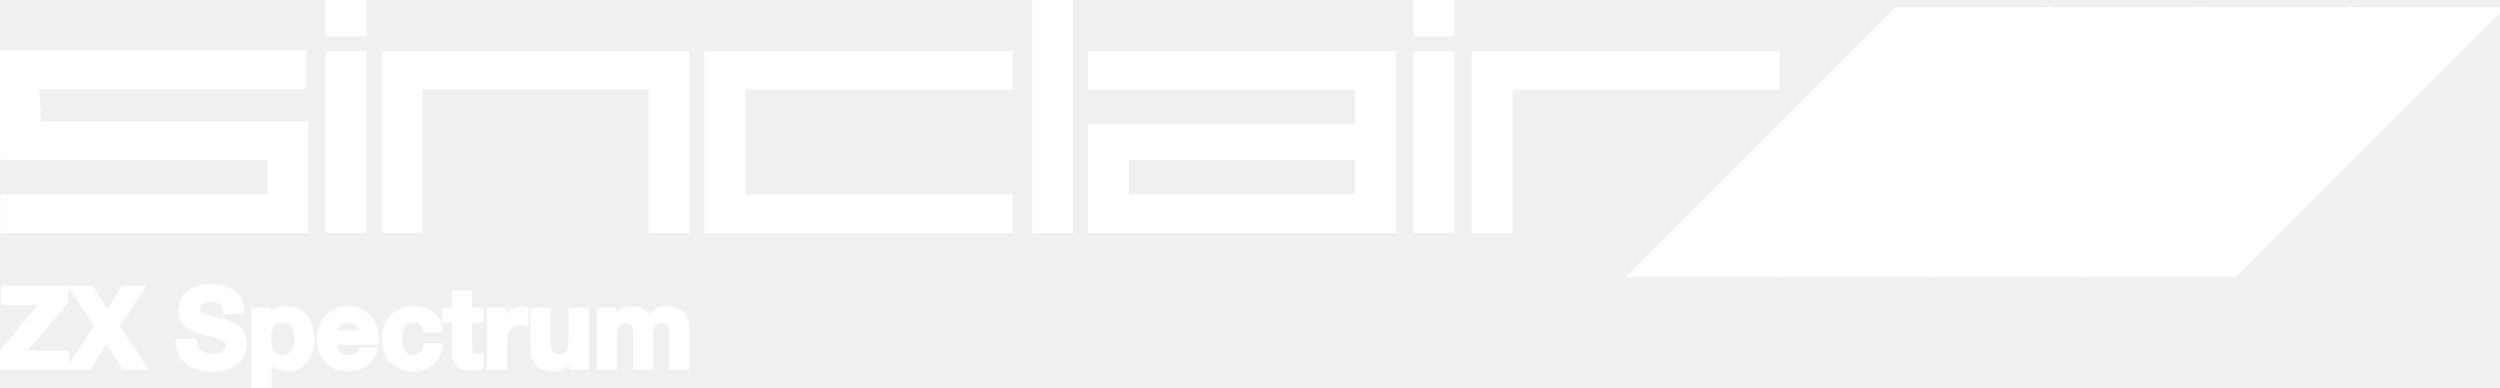
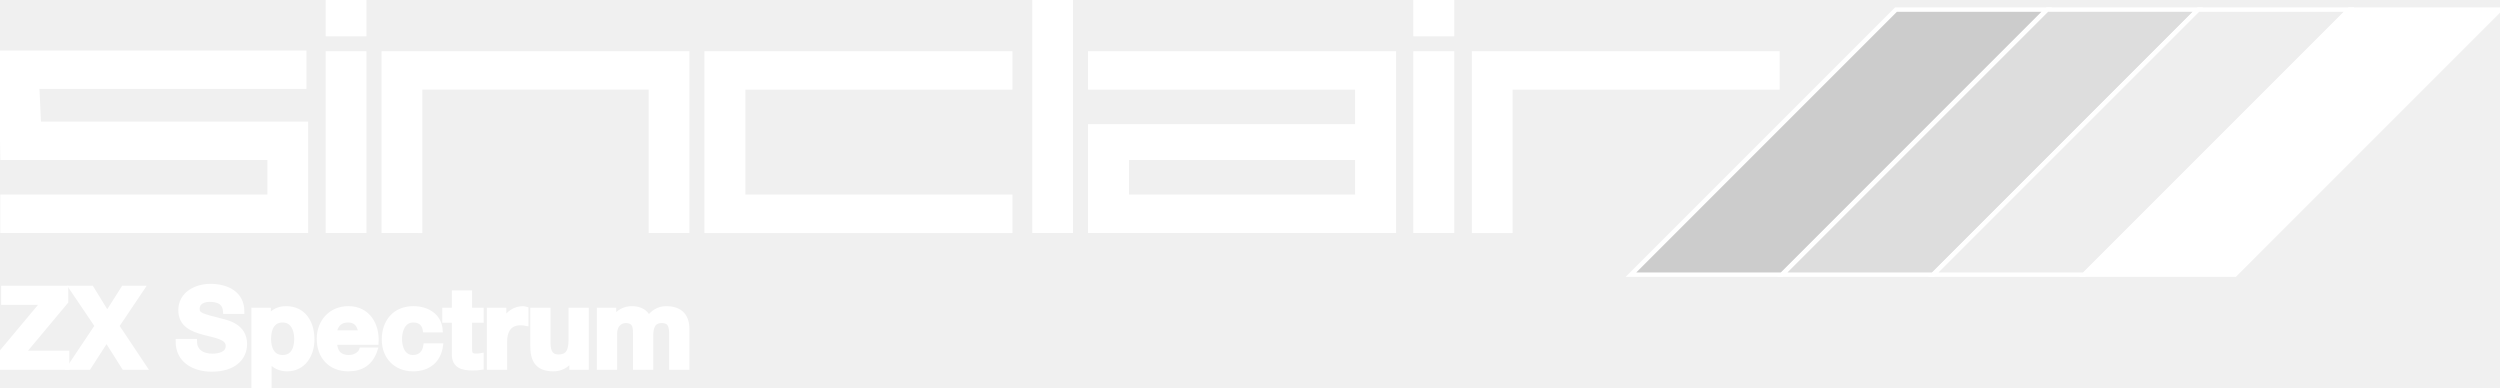
<svg xmlns="http://www.w3.org/2000/svg" version="1.1" id="Ebene_1" x="0px" y="0px" width="566.929px" height="87.964px" viewBox="0 0 566.929 87.964" enable-background="new 0 0 566.929 87.964">
  <g id="g3" style="fill:#ffffff;fill-opacity:1;stroke:#ffffff;stroke-opacity:1">
    <path d="M0.566,52.343v-7.735h60.565v-8.827H0.566l-0.381-23.82h68.81v7.714H8.429l0.381,8.394h60.564v24.276H0.566V52.343z" id="path5" style="fill-opacity: 1; stroke: rgb(255, 255, 255); stroke-opacity: 1;" />
    <path d="M74.357,52.343v-40.23h8.244v40.23H74.357L74.357,52.343z" id="path7" style="fill-opacity: 1; stroke: rgb(255, 255, 255); stroke-opacity: 1;" />
    <path d="M87.026,52.343v-40.23h68.81v40.23h-8.244V19.826H95.269v32.52L87.026,52.343L87.026,52.343L87.026,52.343z" id="path9" style="fill-opacity: 1; stroke: rgb(255, 255, 255); stroke-opacity: 1;" />
    <path d="M160.237,52.343v-40.23h68.86v7.714h-60.564v24.782h60.564v7.739h-68.86V52.343z" id="path11" style="fill-opacity: 1; stroke: rgb(255, 255, 255); stroke-opacity: 1;" />
    <path d="M234.583,52.343V0h8.246v52.345h-8.246V52.343z" id="path13" style="fill-opacity: 1; stroke: rgb(255, 255, 255); stroke-opacity: 1;" />
    <path d="M320.994,52.343v-40.23h8.295v40.23H320.994L320.994,52.343z" id="path15" style="fill-opacity: 1; stroke: rgb(255, 255, 255); stroke-opacity: 1;" />
    <path d="M334.271,52.343v-40.23h68.807v7.714h-60.563v32.521h-8.244V52.343L334.271,52.343z" id="path17" style="fill-opacity: 1; stroke: rgb(255, 255, 255); stroke-opacity: 1;" />
    <path d="M247.228,12.113v7.714h60.564v8.824h-60.564v23.694h68.861V12.113H247.228z M307.792,44.609h-52.271v-8.827h52.271V44.609z   " id="path19" style="fill-opacity: 1; stroke: rgb(255, 255, 255); stroke-opacity: 1;" />
    <path d="M74.357,7.739V0h8.244v7.739H74.357L74.357,7.739z" id="path21" style="fill-opacity: 1; stroke: rgb(255, 255, 255); stroke-opacity: 1;" />
    <path d="M320.994,7.739V0h8.295v7.739H320.994L320.994,7.739z" id="path23" style="fill-opacity: 1; stroke: rgb(255, 255, 255); stroke-opacity: 1;" />
    <g id="g25" style="fill:#ffffff;fill-opacity:1;stroke:#ffffff;stroke-opacity:1">
      <path d="M0,80.22l9.688-11.586H0.76v-3.336h14.215v3.136L5.287,80.02h9.941v3.338H0L0,80.22L0,80.22z" id="path27" style="fill-opacity: 1; stroke: rgb(255, 255, 255); stroke-opacity: 1;" />
      <path d="M21.985,73.897l-5.819-8.601h4.604l3.542,5.768l3.668-5.768h4.351l-5.792,8.625l6.298,9.436h-4.73L24.16,77.11    l-4.022,6.247h-4.479L21.985,73.897z" id="path29" style="fill-opacity: 1; stroke: rgb(255, 255, 255); stroke-opacity: 1;" />
      <path d="M44.172,77.365c0,2.402,1.871,3.338,3.996,3.338c1.393,0,3.519-0.404,3.519-2.252c0-1.947-2.707-2.275-5.363-2.984    c-2.681-0.709-5.388-1.745-5.388-5.137c0-3.693,3.491-5.463,6.754-5.463c3.769,0,7.235,1.643,7.235,5.818H51.08    c-0.126-2.176-1.67-2.73-3.566-2.73c-1.266,0-2.732,0.531-2.732,2.049c0,1.393,0.861,1.567,5.389,2.731    c1.315,0.329,5.362,1.163,5.362,5.261c0,3.313-2.605,5.793-7.513,5.793c-3.997,0-7.741-1.974-7.69-6.424H44.172L44.172,77.365z" id="path31" style="fill-opacity: 1; stroke: rgb(255, 255, 255); stroke-opacity: 1;" />
      <path d="M57.503,70.281h3.416v1.67h0.052c0.858-1.391,2.275-2.023,3.895-2.023c4.099,0,5.944,3.313,5.944,7.031    c0,3.492-1.922,6.754-5.742,6.754c-1.569,0-3.061-0.684-3.921-1.973h-0.051v6.225h-3.593V70.281L57.503,70.281z M67.218,76.857    c0-2.074-0.835-4.225-3.138-4.225c-2.353,0-3.11,2.101-3.11,4.225c0,2.125,0.809,4.148,3.137,4.148    C66.458,81.005,67.218,78.983,67.218,76.857z" id="path33" style="fill-opacity: 1; stroke: rgb(255, 255, 255); stroke-opacity: 1;" />
      <path d="M75.922,77.691c0.101,2.277,1.214,3.314,3.212,3.314c1.441,0,2.605-0.885,2.833-1.694h3.161    c-1.012,3.085-3.161,4.399-6.121,4.399c-4.124,0-6.678-2.832-6.678-6.881c0-3.922,2.708-6.906,6.678-6.906    c4.451,0,6.603,3.746,6.35,7.767L75.922,77.691L75.922,77.691z M81.764,75.416c-0.328-1.822-1.113-2.781-2.858-2.781    c-2.277,0-2.935,1.769-2.985,2.781H81.764z" id="path35" style="fill-opacity: 1; stroke: rgb(255, 255, 255); stroke-opacity: 1;" />
      <path d="M96.387,74.884c-0.229-1.467-1.164-2.25-2.657-2.25c-2.302,0-3.062,2.326-3.062,4.248c0,1.873,0.733,4.123,2.985,4.123    c1.669,0,2.63-1.062,2.858-2.653h3.464c-0.455,3.464-2.858,5.36-6.298,5.36c-3.946,0-6.604-2.781-6.604-6.703    c0-4.072,2.428-7.084,6.678-7.084c3.088,0,5.92,1.619,6.147,4.961L96.387,74.884L96.387,74.884z" id="path37" style="fill-opacity: 1; stroke: rgb(255, 255, 255); stroke-opacity: 1;" />
      <path d="M106.558,70.281h2.63v2.403h-2.63v6.476c0,1.215,0.303,1.52,1.517,1.52c0.38,0,0.734-0.025,1.113-0.104v2.807    c-0.606,0.104-1.391,0.129-2.099,0.129c-2.201,0-4.123-0.508-4.123-3.112v-7.714h-2.177v-2.404h2.177v-3.922h3.592V70.281    L106.558,70.281z" id="path39" style="fill-opacity: 1; stroke: rgb(255, 255, 255); stroke-opacity: 1;" />
      <path d="M110.909,70.281h3.415v2.43h0.051c0.657-1.646,2.429-2.783,4.175-2.783c0.253,0,0.556,0.05,0.784,0.129v3.337    c-0.33-0.075-0.859-0.126-1.29-0.126c-2.63,0-3.542,1.896-3.542,4.197v5.895h-3.592L110.909,70.281L110.909,70.281z" id="path41" style="fill-opacity: 1; stroke: rgb(255, 255, 255); stroke-opacity: 1;" />
      <path d="M133.018,83.358h-3.416v-1.821h-0.076c-0.911,1.467-2.479,2.176-3.997,2.176c-3.82,0-4.782-2.148-4.782-5.387v-8.045    h3.594v7.387c0,2.149,0.632,3.213,2.301,3.213c1.949,0,2.783-1.088,2.783-3.744v-6.855h3.592L133.018,83.358L133.018,83.358z" id="path43" style="fill-opacity: 1; stroke: rgb(255, 255, 255); stroke-opacity: 1;" />
      <path d="M135.852,70.281h3.391v1.771h0.05c0.937-1.344,2.302-2.127,3.997-2.127c1.645,0,3.111,0.607,3.82,2.178    c0.759-1.141,2.125-2.178,3.946-2.178c2.783,0,4.782,1.289,4.782,4.681v8.752h-3.593v-7.412c0-1.743-0.15-3.187-2.2-3.187    c-2.024,0-2.404,1.67-2.404,3.313v7.286h-3.592v-7.335c0-1.52,0.101-3.264-2.177-3.264c-0.708,0-2.428,0.455-2.428,3.011v7.588    h-3.592L135.852,70.281L135.852,70.281z" id="path45" style="fill-opacity: 1; stroke: rgb(255, 255, 255); stroke-opacity: 1;" />
    </g>
    <g id="g47" style="fill:#ffffff;fill-opacity:1;stroke:#ffffff;stroke-opacity:1">
-       <polygon points="429.958,2.173 369.855,62.285 404.062,62.285 464.167,2.173   " id="polygon49" style="fill-opacity: 1; stroke: rgb(255, 255, 255); stroke-opacity: 1;" />
-       <polygon points="464.244,2.173 404.138,62.285 438.347,62.285 498.451,2.173   " id="polygon51" style="fill-opacity: 1; stroke: rgb(255, 255, 255); stroke-opacity: 1;" />
-       <polygon points="498.501,2.173 438.398,62.285 472.605,62.285 532.71,2.173   " id="polygon53" style="fill-opacity: 1; stroke: rgb(255, 255, 255); stroke-opacity: 1;" />
+       <polygon points="429.958,2.173 369.855,62.285 404.062,62.285 464.167,2.173   " id="polygon49" style="fill-opacity: 1; stroke: rgb(255, 255, 255); stroke-opacity: 1; fill: rgb(204, 204, 204);" />
+       <polygon points="464.244,2.173 404.138,62.285 438.347,62.285 498.451,2.173   " id="polygon51" style="fill-opacity: 1; stroke: rgb(255, 255, 255); stroke-opacity: 1; fill: rgb(221, 221, 221);" />
+       <polygon points="498.501,2.173 438.398,62.285 472.605,62.285 532.71,2.173   " id="polygon53" style="fill-opacity: 1; stroke: rgb(255, 255, 255); stroke-opacity: 1; fill: rgb(238, 238, 238);" />
      <polygon points="532.722,2.173 472.617,62.285 506.826,62.285 566.929,2.173   " id="polygon55" style="fill-opacity: 1; stroke: rgb(255, 255, 255); stroke-opacity: 1;" />
    </g>
  </g>
</svg>
